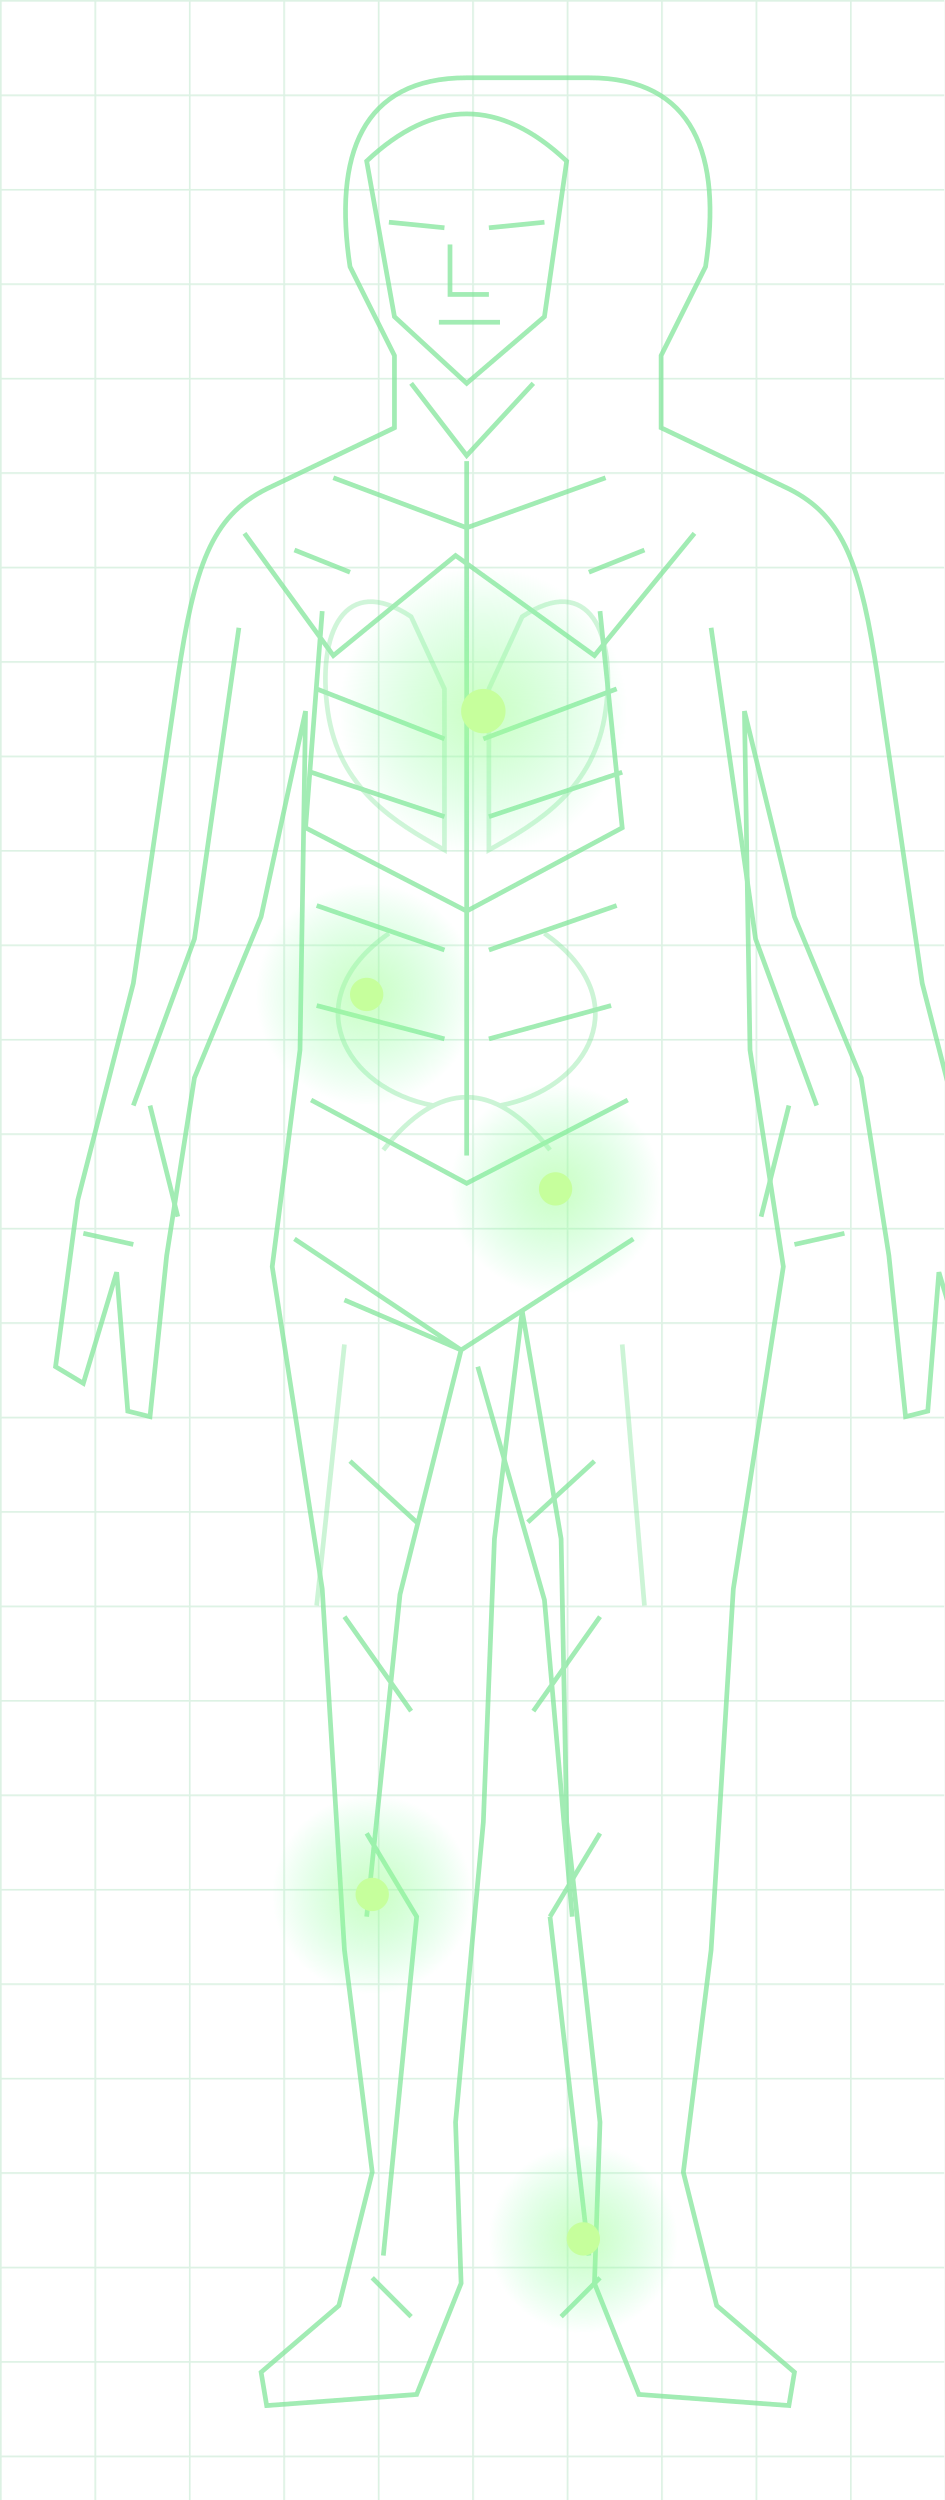
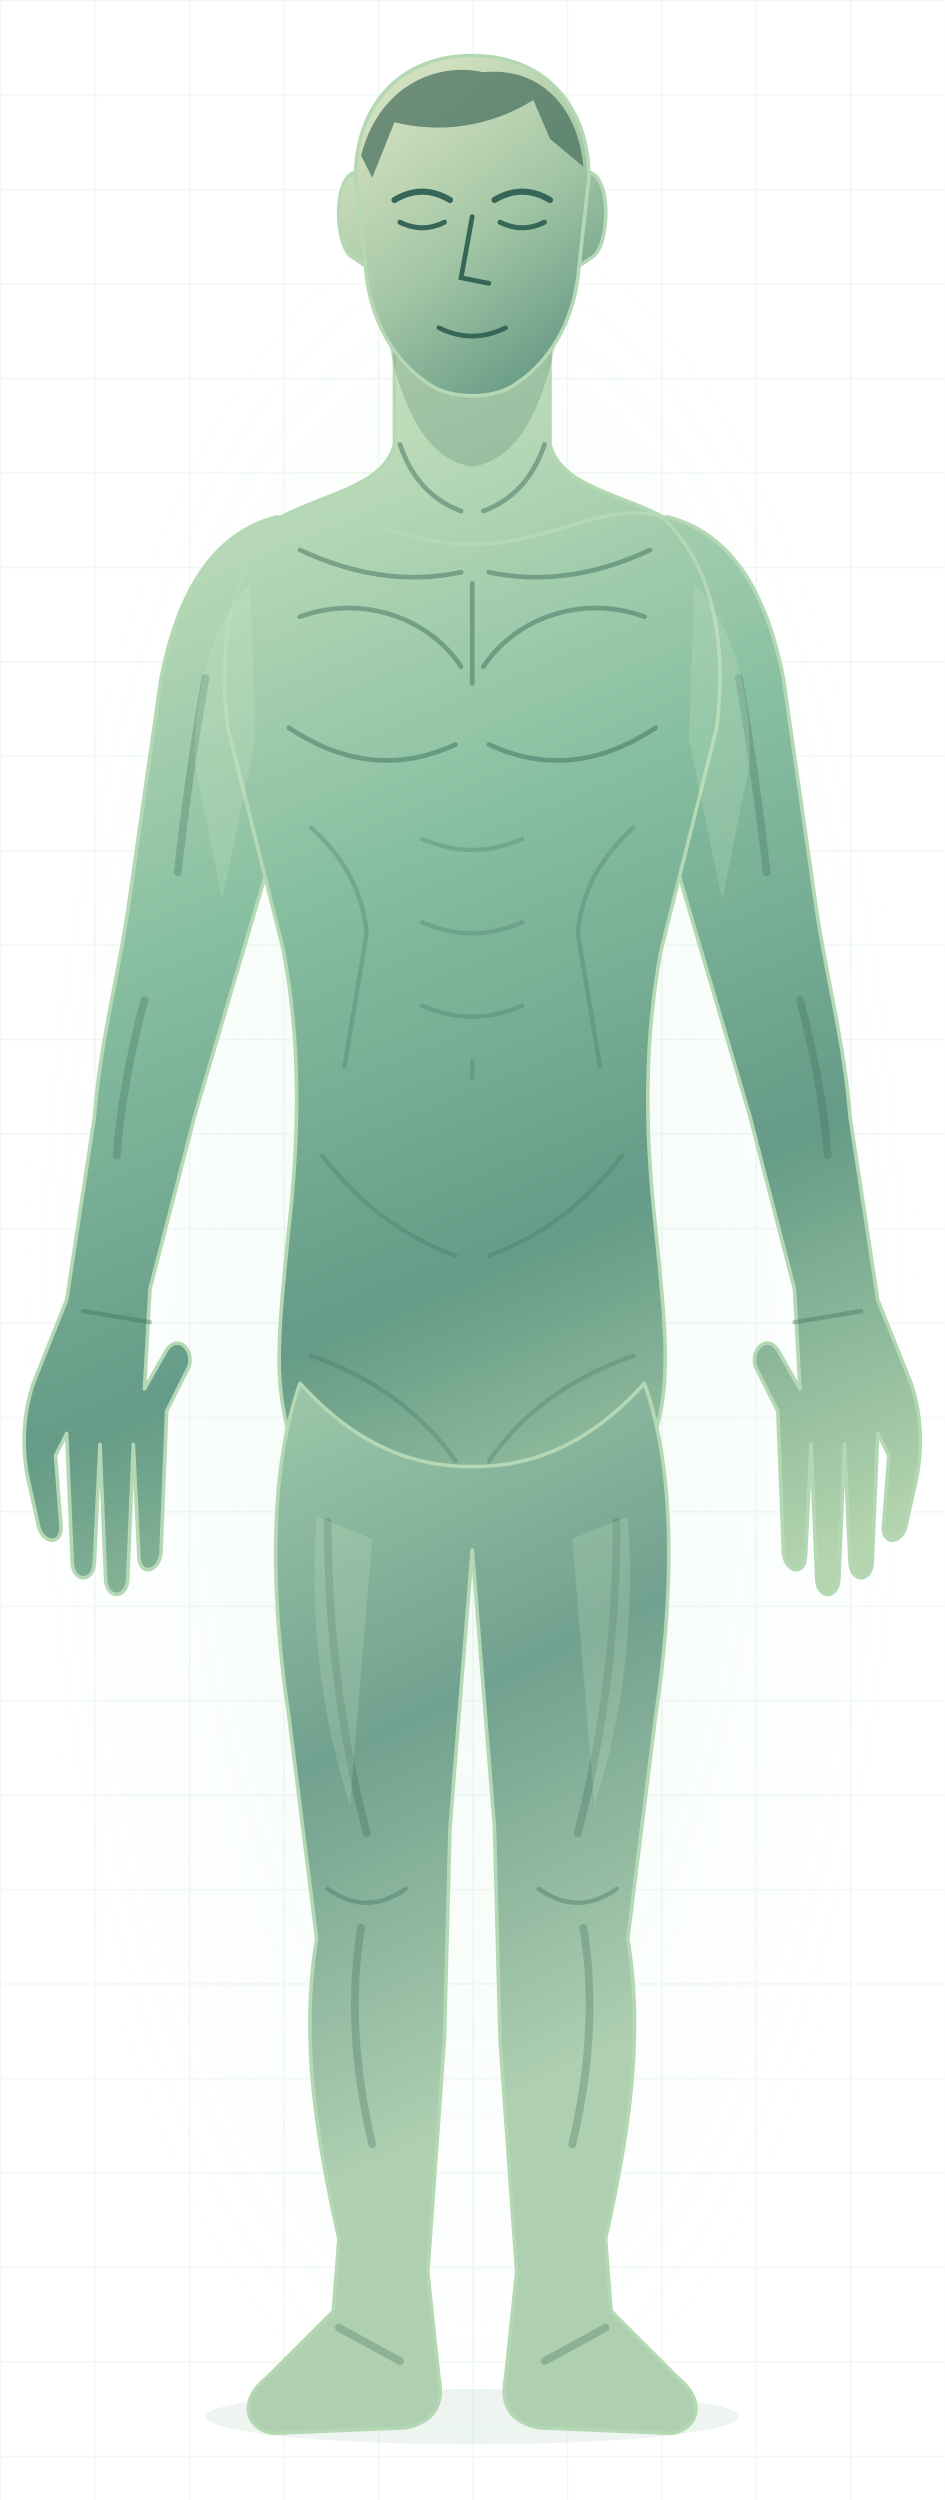
<svg xmlns="http://www.w3.org/2000/svg" viewBox="0 0 170 450" fill="none">
  <defs>
+     <linearGradient id="skin" x1="40" y1="80" x2="128" y2="290" gradientUnits="userSpaceOnUse">
+       <stop stop-color="#c4dfbc" />
+       <stop offset=".35" stop-color="#88bfa1" />
+       <stop offset=".68" stop-color="#659b87" />
+       <stop offset="1" stop-color="#b4d5ae" />
+     </linearGradient>
+     <linearGradient id="face" x1="67" y1="22" x2="101" y2="66" gradientUnits="userSpaceOnUse">
+       <stop stop-color="#d0dfbd" />
+       <stop offset=".5" stop-color="#a3c6a5" />
+       <stop offset="1" stop-color="#679a86" />
+     </linearGradient>
+     <linearGradient id="limb" x1="50" y1="250" x2="108" y2="370" gradientUnits="userSpaceOnUse">
+       <stop stop-color="#9cc7a9" />
+       <stop offset=".48" stop-color="#71a18f" />
+       <stop offset="1" stop-color="#aecfb0" />
+     </linearGradient>
+     <linearGradient id="shade">
+       <stop stop-color="#315f58" stop-opacity=".6" />
+       <stop offset=".55" stop-color="#c4e3bb" stop-opacity=".05" />
+       <stop offset="1" stop-color="#2f5f53" stop-opacity=".4" />
+     </linearGradient>
+     <radialGradient id="halo">
+       <stop stop-color="#80dca5" stop-opacity=".11" />
+       <stop offset="1" stop-color="#7cdda0" stop-opacity="0" />
+     </radialGradient>
    <pattern id="grid" width="17" height="17" patternUnits="userSpaceOnUse">
-       <path d="M17 0H0V17" stroke="#4cbd7130" stroke-width=".6" />
+       <path d="M17 0H0V17" stroke="#6ca88b" stroke-opacity=".09" stroke-width=".5" />
    </pattern>
-     <radialGradient id="glow">
-       <stop stop-color="#abff9b" stop-opacity=".6" />
-       <stop offset="1" stop-color="#70ff9a" stop-opacity="0" />
-     </radialGradient>
  </defs>
  <path fill="url(#grid)" d="M0 0h170v450H0z" />
-   <g stroke="#83e59b" stroke-width=".85" opacity=".75">
-     <path d="M84 14c-19 0-24 14-21 34l8 16v13l-23 11c-10 5-13 14-16 34l-8 55-10 39-4 30 5 3 6-20 2 25 4 1 3-29 5-32 12-29 8-37-1 61-5 39 9 58 4 65 5 40-6 24-14 12 1 6 27-2 8-20-1-29 5-54 2-51 5-41 7 41 1 51 6 54-1 29 8 20 27 2 1-6-14-12-6-24 5-40 4-65 9-58-6-39-1-61 9 37 12 29 5 32 3 29 4-1 2-25 6 20 5-3-4-30-10-39-8-55c-3-20-6-29-16-34l-23-11V64l8-16c3-20-2-34-21-34Z" />
-     <path d="M66 29q18-17 36 0l-4 28-14 12-13-12ZM70 40l10 1m8 0 10-1M81 44v9h7m-9 5h11M74 69l10 13 12-13M60 86l24 9 25-9M44 96l16 22 22-18 25 18 18-22M58 110l-3 39 29 15 28-15-4-39M57 124l23 9m7 0 24-9M56 139l24 8m8 0 24-8M84 83v125M57 163l23 8m8 0 23-8M57 181l23 6m8 0 22-6M56 198l28 15 29-15M53 223l30 20 31-20M62 234l21 9-11 44-6 58m20-99 12 42 5 57M63 263l12 11m20 0 12-11M62 291l12 17m22 0 12-17M66 330l9 15-6 61m30-61 9-15m-9 15 7 61M67 410l7 7m27 0 7-7M43 113l-8 56-11 30m104-86 8 56 11 30M27 199l5 20m105 0 5-20M15 222l9 2m119 0 9-2M53 99l10 4m43 0 10-4" />
-     <path d="M74 111c-12-8-17 3-15 17 2 14 12 20 21 25v-29Zm20 0c12-8 17 3 15 17-2 14-12 20-21 25v-29Z" opacity=".5" />
-     <path d="M70 168c-17 12-8 28 8 31m20-31c17 12 8 28-8 31M69 207q15-19 30 0M62 242l-5 47m55-47 4 47" opacity=".55" />
+   <ellipse cx="85" cy="240" rx="82" ry="205" fill="url(#halo)" />
+   <ellipse cx="85" cy="435" rx="48" ry="5" fill="#6ca88b" opacity=".12" />
+   <g stroke="#b4d8b4" stroke-width=".65" stroke-linejoin="round">
+     <path d="M71 60v20c-2 8-14 9-22 14 9 18 22 24 36 24s27-6 36-24c-8-5-20-6-22-14V60" fill="url(#skin)" />
+     <path d="M70 62c3 14 8 21 15 22 7-1 12-8 15-22" fill="#326756" opacity=".22" stroke="none" />
+     <path d="M50 93c-12 3-18 14-21 29l-6 42c-2 13-5 24-6 37l-5 33-6 15c-2 6-2 12-1 17l2 9c1 3 4 3 4 0l-1-13 2-4 1 23c0 4 4 4 4 0l1-21 1 24c0 4 4 4 4 0l1-24 1 20c0 4 4 3 4-1l1-25 4-8c1-3-2-6-4-3l-4 7 1-18 8-31 10-34 12-41Z" fill="url(#skin)" />
+     <path d="M120 93c12 3 18 14 21 29l6 42c2 13 5 24 6 37l5 33 6 15c2 6 2 12 1 17l-2 9c-1 3-4 3-4 0l1-13-2-4-1 23c0 4-4 4-4 0l-1-21-1 24c0 4-4 4-4 0l-1-24-1 20c0 4-4 3-4-1l-1-25-4-8c-1-3 2-6 4-3l4 7-1-18-8-31-10-34-12-41Z" fill="url(#skin)" />
+     <path d="M51 93c-9 8-12 22-10 38l10 40c3 16 3 32 1 50-2 20-3 29 1 40 10 12 20 15 32 15s22-3 32-15c4-11 3-20 1-40-2-18-2-34 1-50l10-40c2-16-1-30-10-38-10-3-20 5-34 5s-24-8-34-5Z" fill="url(#skin)" />
+     <path d="M54 249c-6 17-5 40-2 60l5 40c-3 18 0 36 4 54l-1 13-12 12c-5 4-4 9 1 10l24-1c5-1 7-4 6-9l-2-19 3-42 1-38 4-50 4 50 1 38 3 42-2 19c-1 5 1 8 6 9l24 1c5-1 6-6 1-10l-12-12-1-13c4-18 7-36 4-54l5-40c3-20 4-43-2-60-10 11-20 15-31 15s-21-4-31-15Z" fill="url(#limb)" />
+     <path d="M65 31c-5-1-5 12-2 15l3 2m39-17c5-1 5 12 2 15l-3 2" fill="url(#face)" />
+     <path d="M85 10c-13 0-21 9-21 22l2 18c1 8 5 15 11 19 4 3 12 3 16 0 6-4 10-11 11-19l2-18c0-13-8-22-21-22Z" fill="url(#face)" />
  </g>
-   <g fill="url(#glow)">
-     <circle cx="87" cy="128" r="26" />
-     <circle cx="66" cy="179" r="20" />
-     <circle cx="100" cy="214" r="19" />
-     <circle cx="67" cy="341" r="18" />
-     <circle cx="105" cy="403" r="17" />
+   <g stroke="#356657" stroke-linecap="round" fill="none">
+     <path d="M65 28c3-12 13-17 22-15 10-1 17 6 18 17l-6-5-3-7c-8 5-17 6-25 4l-4 10" fill="#416b5b" opacity=".7" stroke="none" />
+     <path d="M71 36q5-3 10 0m8 0q5-3 10 0" stroke-width="1.1" />
+     <path d="M72 40q4 2 8 0m10 0q4 2 8 0" stroke-width=".9" />
+     <path d="m85 39-2 11 5 1m-9 8q6 3 12 0" stroke-width=".85" />
+     <path d="M72 80q3 9 11 12m15-12q-3 9-11 12M54 99q15 7 29 4m34-4q-15 7-29 4M85 105v18M54 111c11-4 23 0 29 9m33-9c-11-4-23 0-29 9M52 131q15 10 30 3m36-3q-15 10-30 3" stroke-width=".85" opacity=".45" />
+     <path d="M56 149q9 8 10 19l-4 24m52-43q-9 8-10 19l4 24M76 151q9 4 18 0m-18 15q9 4 18 0m-18 15q9 4 18 0m-9 10v3M58 208q10 13 24 18m30-18q-10 13-24 18M56 244q17 6 26 19m32-19q-17 6-26 19" opacity=".25" stroke-width=".8" />
+     <path d="M37 122q-3 17-5 35m101-35q3 17 5 35M26 180q-4 15-5 28m123-28q4 15 5 28M59 274q0 29 7 56m45-56q0 29-7 56M65 347q-3 18 2 39m38-39q3 18-2 39M61 419l11 6m37-6-11 6" opacity=".28" stroke-width="1.4" />
+     <path d="M59 340q7 5 14 0m24 0q7 5 14 0M15 236l12 2m116 0 12-2" opacity=".35" stroke-width=".8" />
  </g>
-   <g fill="#c6ff9c">
-     <circle cx="87" cy="128" r="4" />
-     <circle cx="66" cy="179" r="3" />
-     <circle cx="100" cy="214" r="3" />
-     <circle cx="67" cy="341" r="3" />
-     <circle cx="105" cy="403" r="3" />
+   <g fill="#d1edc8" opacity=".2">
+     <path d="M45 105q-10 11-10 32l5 25 6-29ZM125 105q10 11 10 32l-5 25-6-29ZM57 273q-2 27 6 52l4-48ZM113 273q2 27-6 52l-4-48Z" />
  </g>
</svg>
